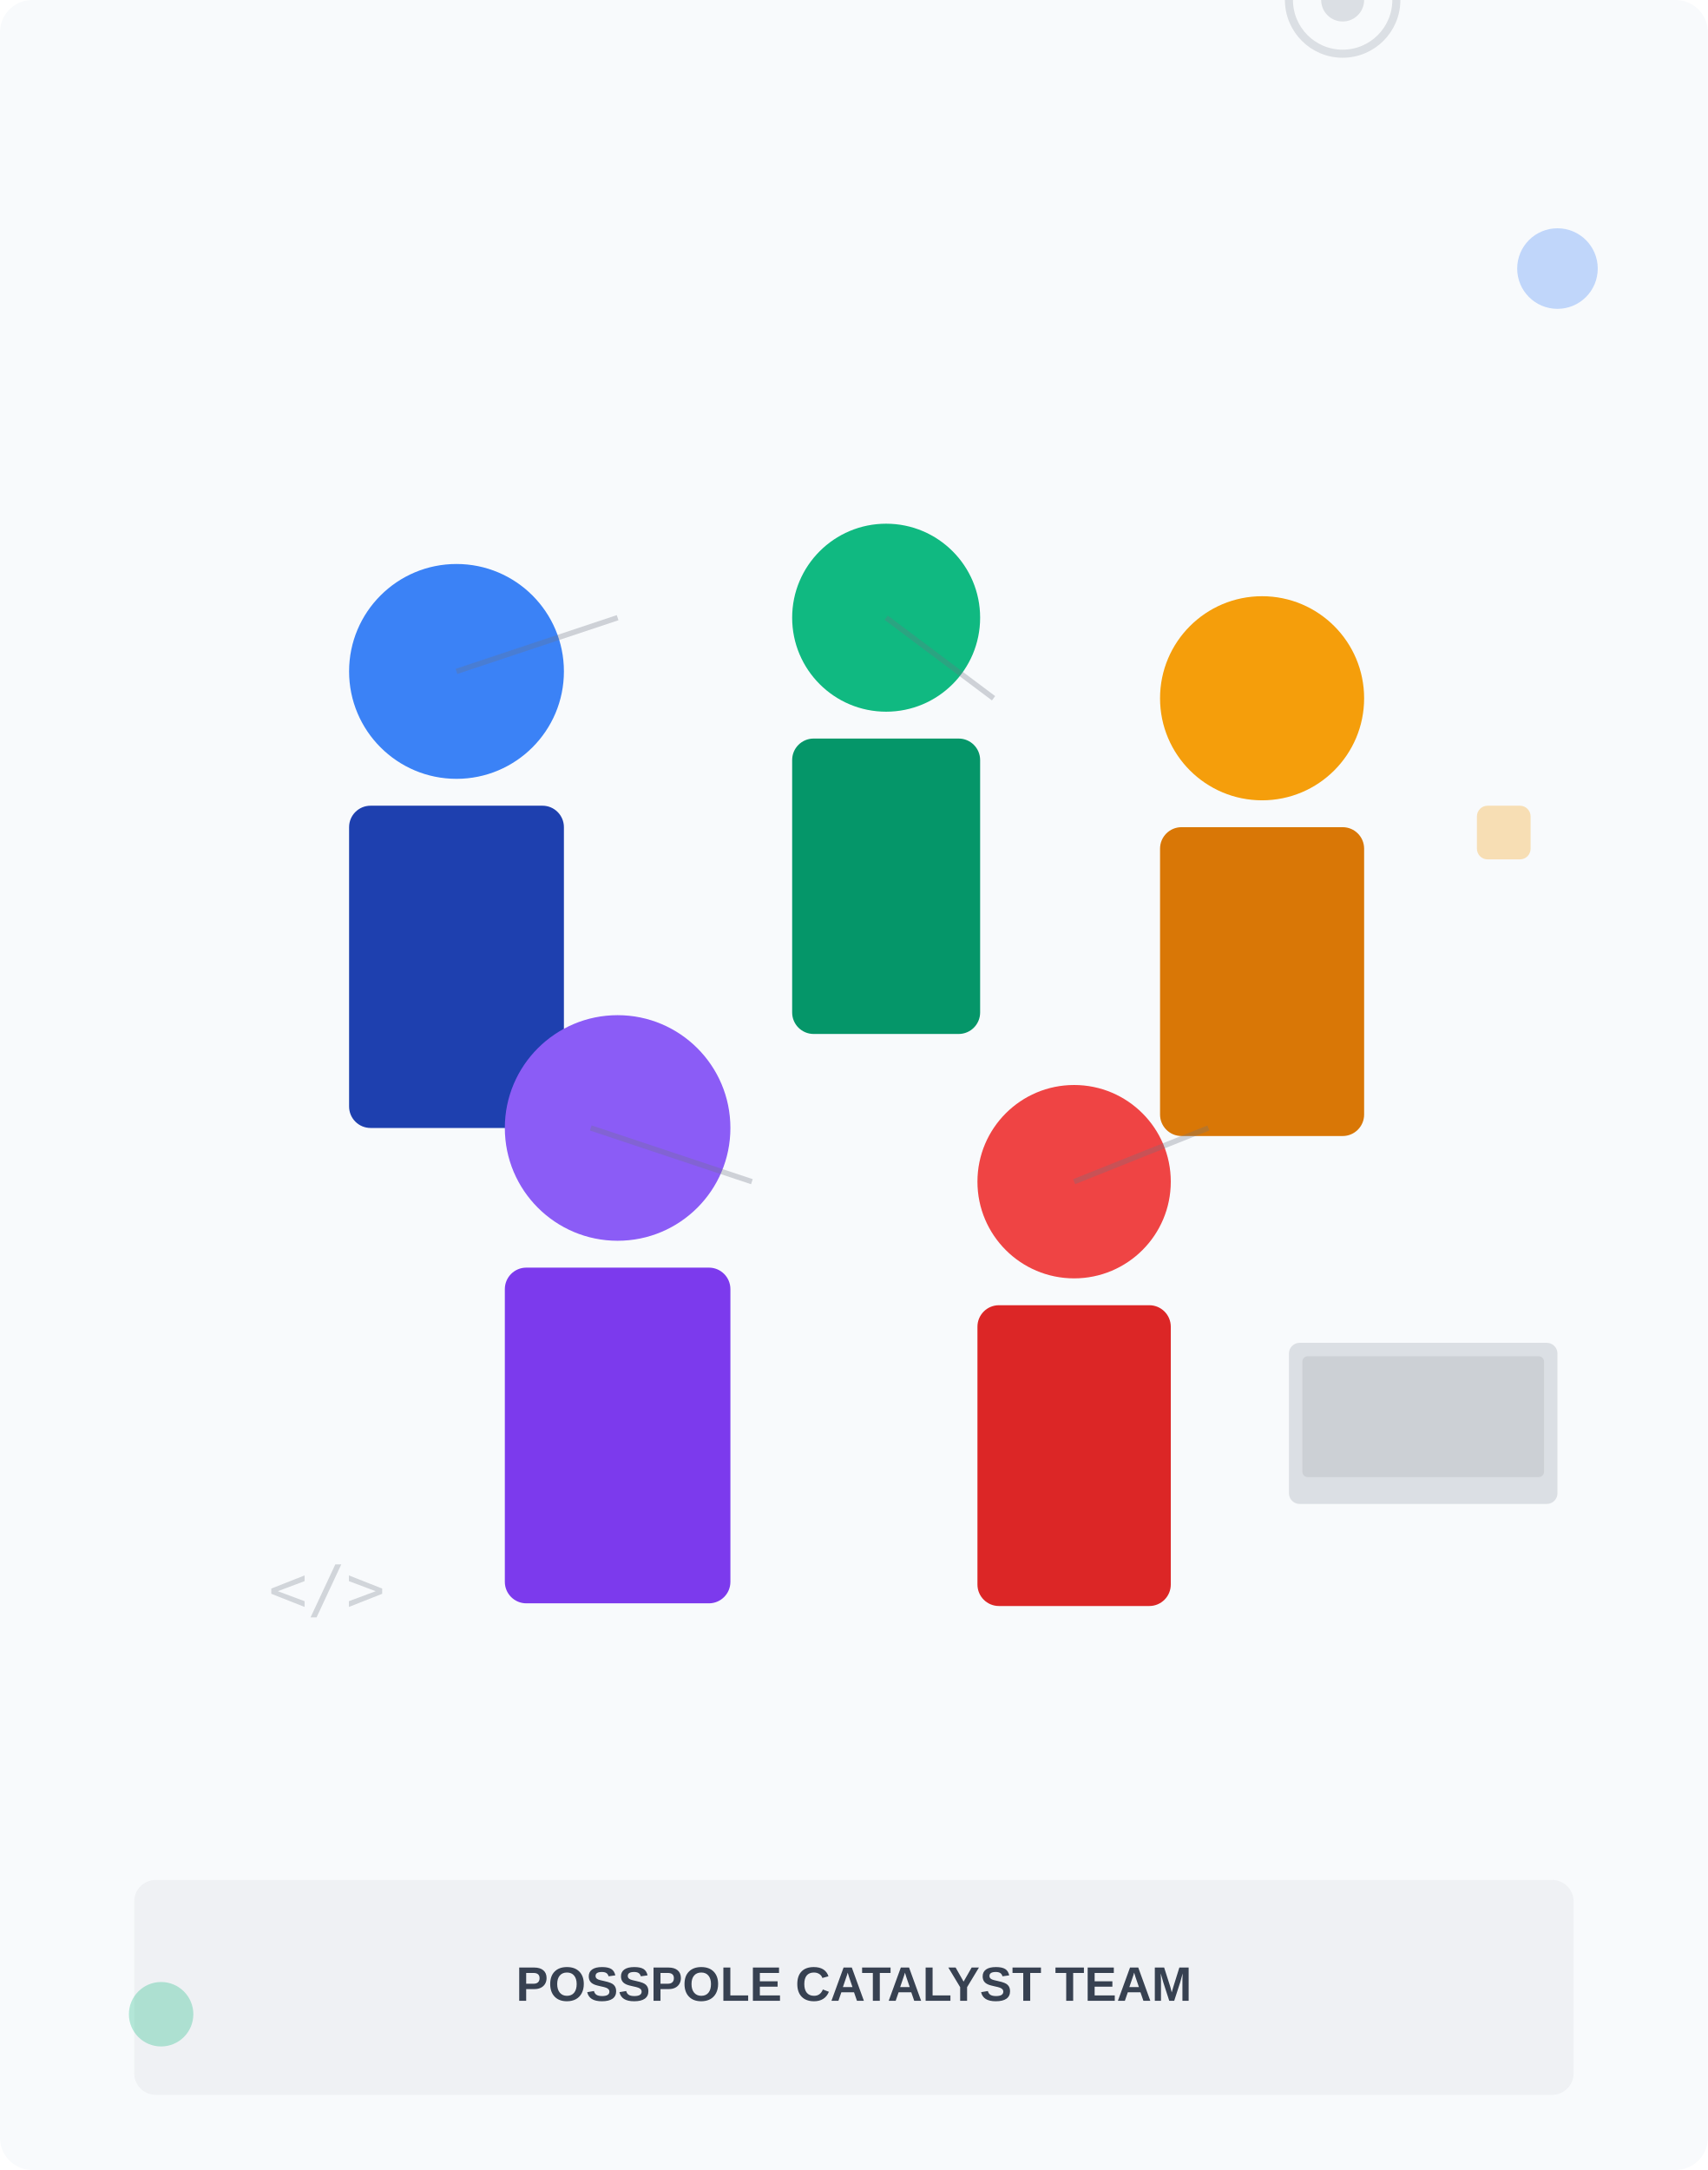
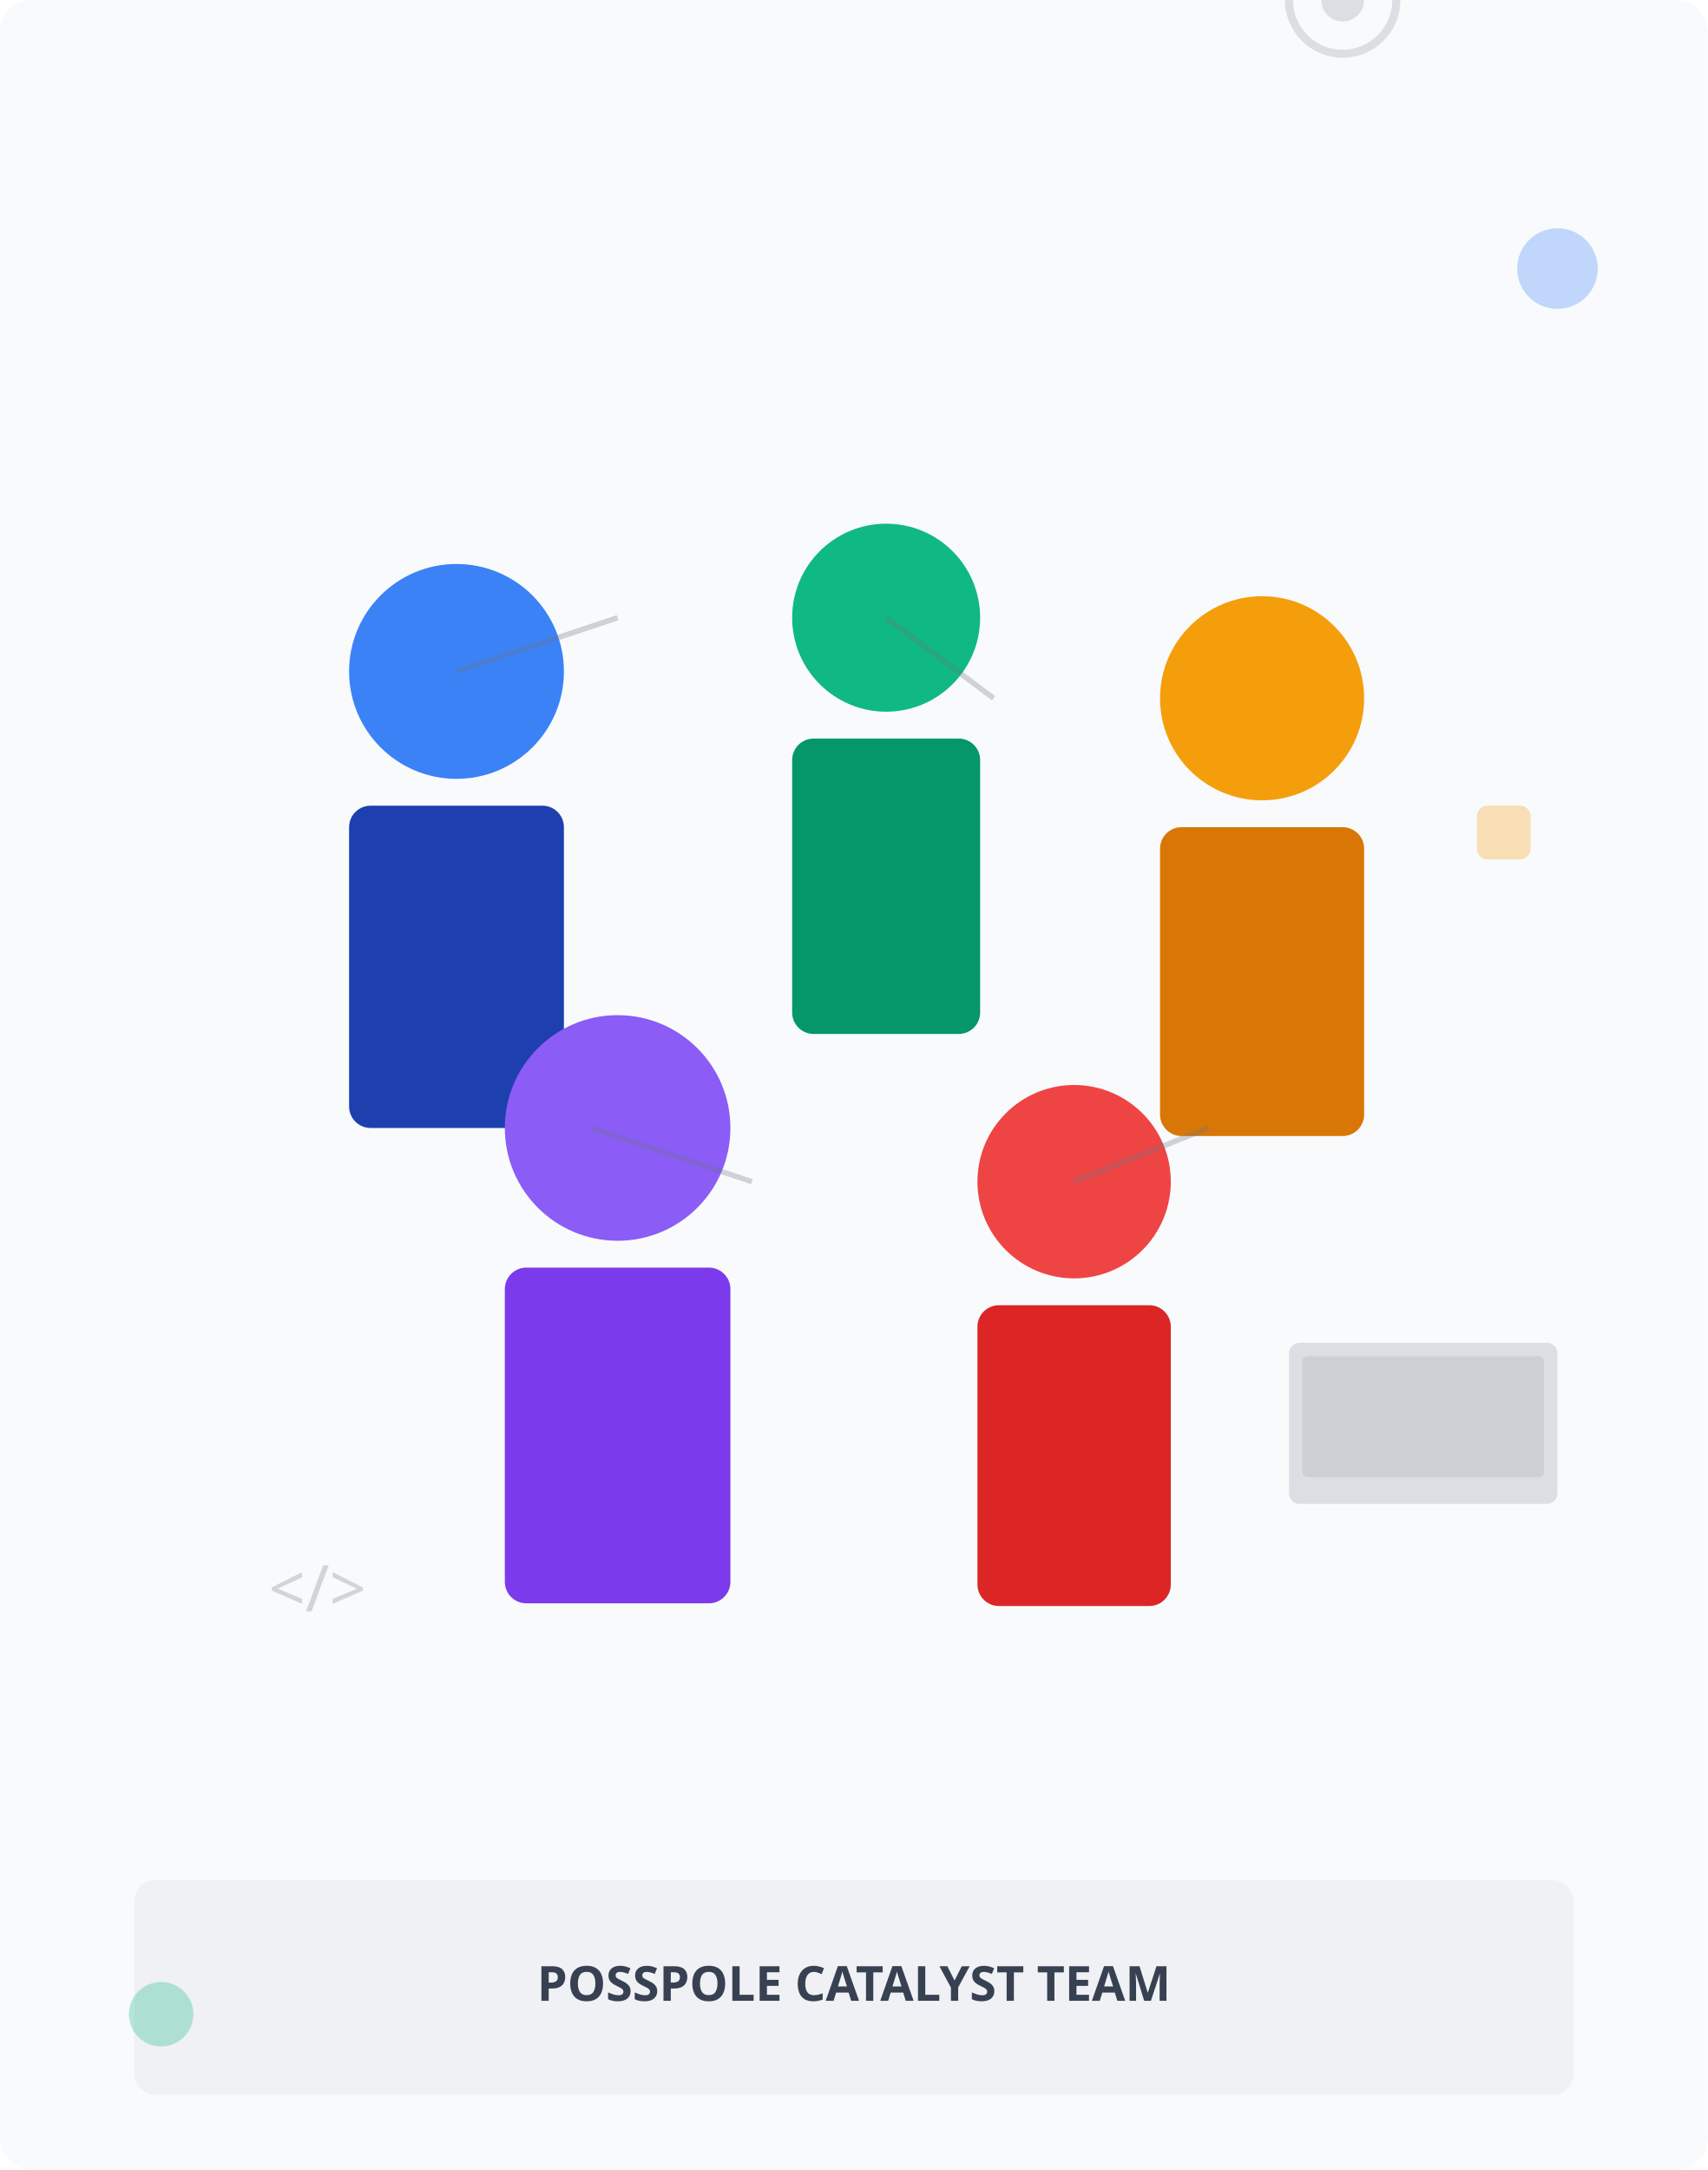
<svg xmlns="http://www.w3.org/2000/svg" width="636" height="808" viewBox="0 0 636 808" fill="none">
  <rect width="636" height="808" fill="#f8fafc" rx="12" />
  <g transform="translate(50, 100)">
    <circle cx="120" cy="150" r="40" fill="#3b82f6" />
    <rect x="80" y="200" width="80" height="120" rx="8" fill="#1e40af" />
    <circle cx="280" cy="130" r="35" fill="#10b981" />
    <rect x="245" y="175" width="70" height="110" rx="8" fill="#059669" />
    <circle cx="420" cy="160" r="38" fill="#f59e0b" />
    <rect x="382" y="208" width="76" height="115" rx="8" fill="#d97706" />
    <circle cx="180" cy="320" r="42" fill="#8b5cf6" />
    <rect x="138" y="372" width="84" height="125" rx="8" fill="#7c3aed" />
    <circle cx="350" cy="340" r="36" fill="#ef4444" />
    <rect x="314" y="386" width="72" height="112" rx="8" fill="#dc2626" />
  </g>
  <g stroke="#6b7280" stroke-width="2" fill="none" opacity="0.3">
    <line x1="170" y1="250" x2="230" y2="230" />
    <line x1="330" y1="230" x2="370" y2="260" />
    <line x1="220" y1="420" x2="280" y2="440" />
    <line x1="400" y1="440" x2="450" y2="420" />
  </g>
  <g fill="#6b7280" opacity="0.2">
    <rect x="480" y="500" width="100" height="60" rx="4" />
    <rect x="485" y="505" width="90" height="45" rx="2" fill="#1f2937" />
-     <text x="100" y="600" font-family="monospace" font-size="24" fill="#374151">&lt;/&gt;</text>
+     <text x="100" y="600" font-family="Poppins, sans-serif" font-size="24" fill="#374151">&lt;/&gt;</text>
    <circle cx="500" y="650" r="20" stroke="#6b7280" stroke-width="3" fill="none" />
    <circle cx="500" y="650" r="8" fill="#6b7280" />
  </g>
  <rect x="50" y="700" width="536" height="80" rx="8" fill="#e5e7eb" opacity="0.5" />
-   <text x="318" y="745" text-anchor="middle" font-family="Arial, sans-serif" font-size="18" font-weight="bold" fill="#374151">POSSPOLE CATALYST TEAM</text>
+   <text x="318" y="745" text-anchor="middle" font-family="Poppins, sans-serif" font-size="18" font-weight="bold" fill="#374151">POSSPOLE CATALYST TEAM</text>
  <circle cx="580" cy="100" r="15" fill="#3b82f6" opacity="0.3" />
  <circle cx="60" cy="750" r="12" fill="#10b981" opacity="0.3" />
  <rect x="550" y="300" width="20" height="20" rx="4" fill="#f59e0b" opacity="0.3" />
</svg>
